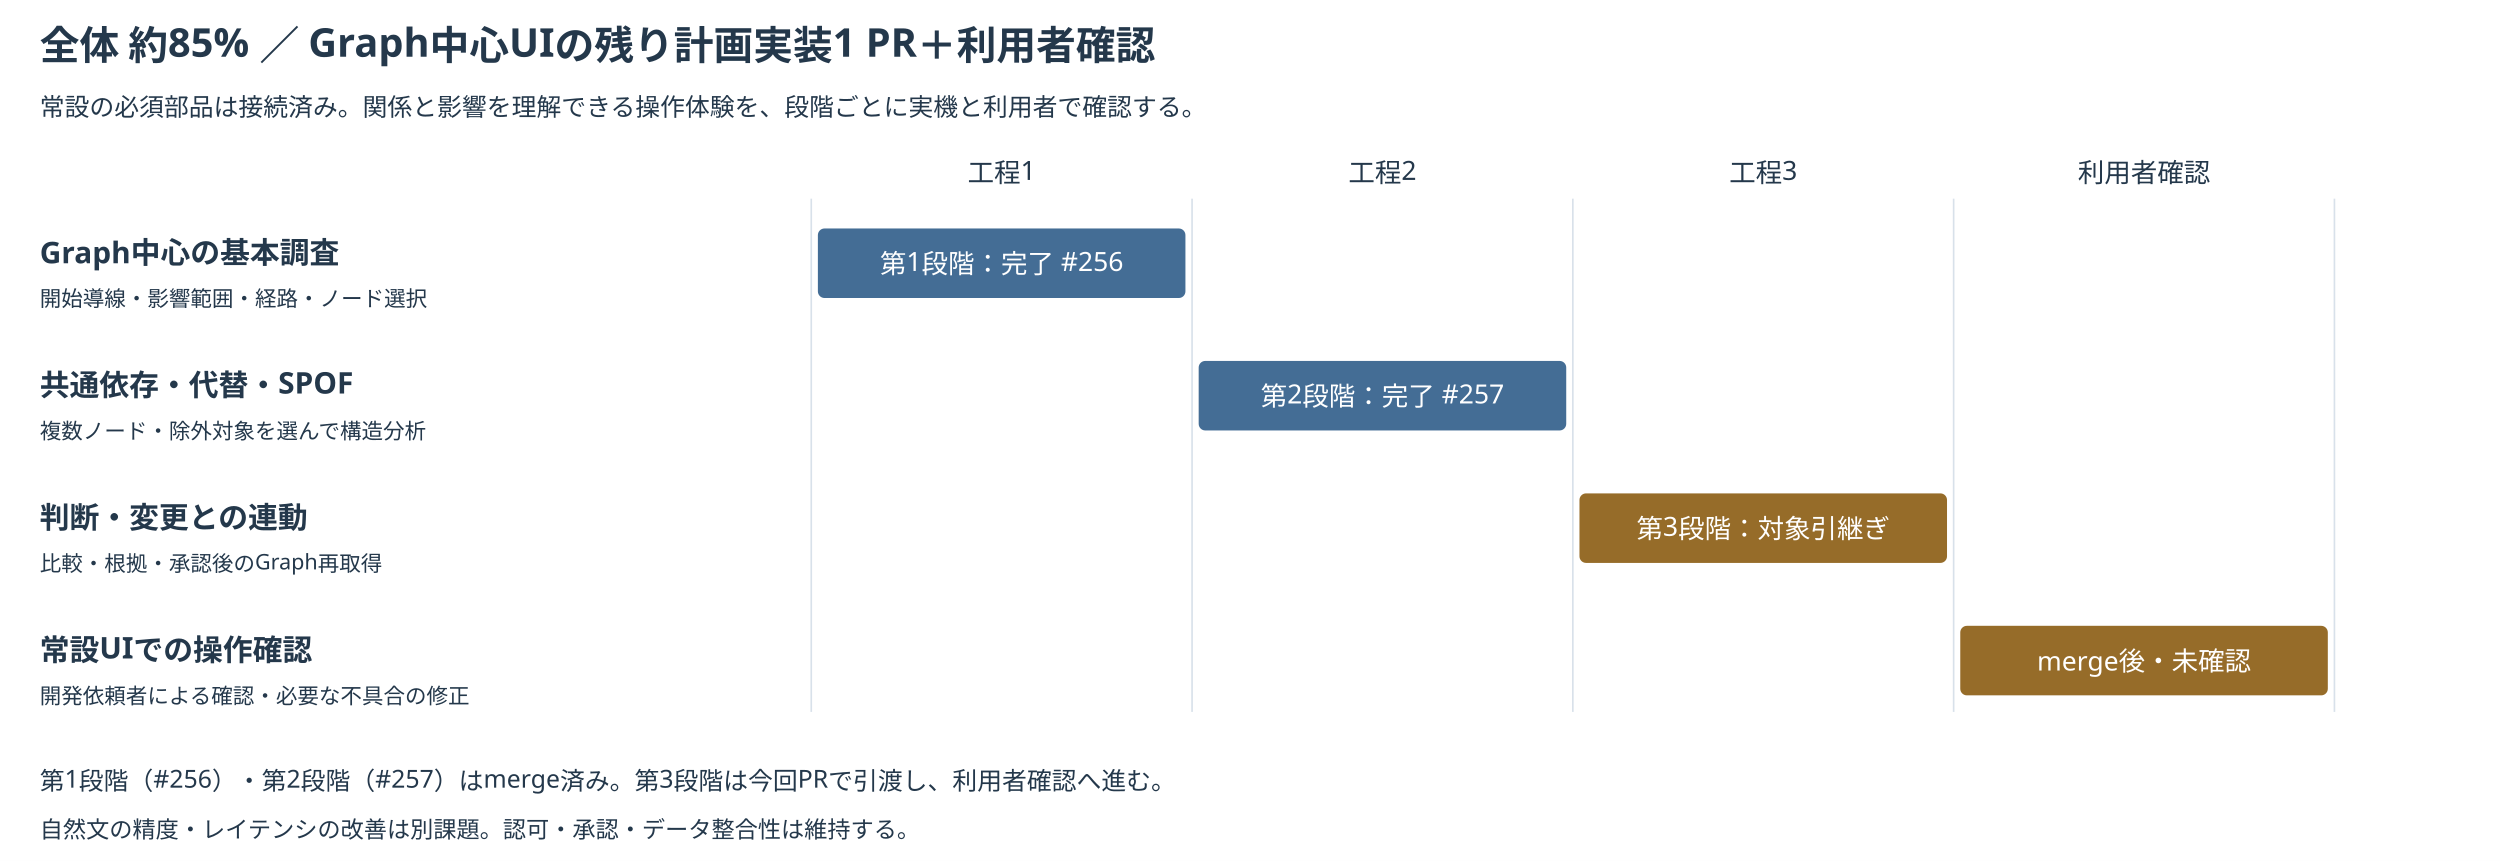
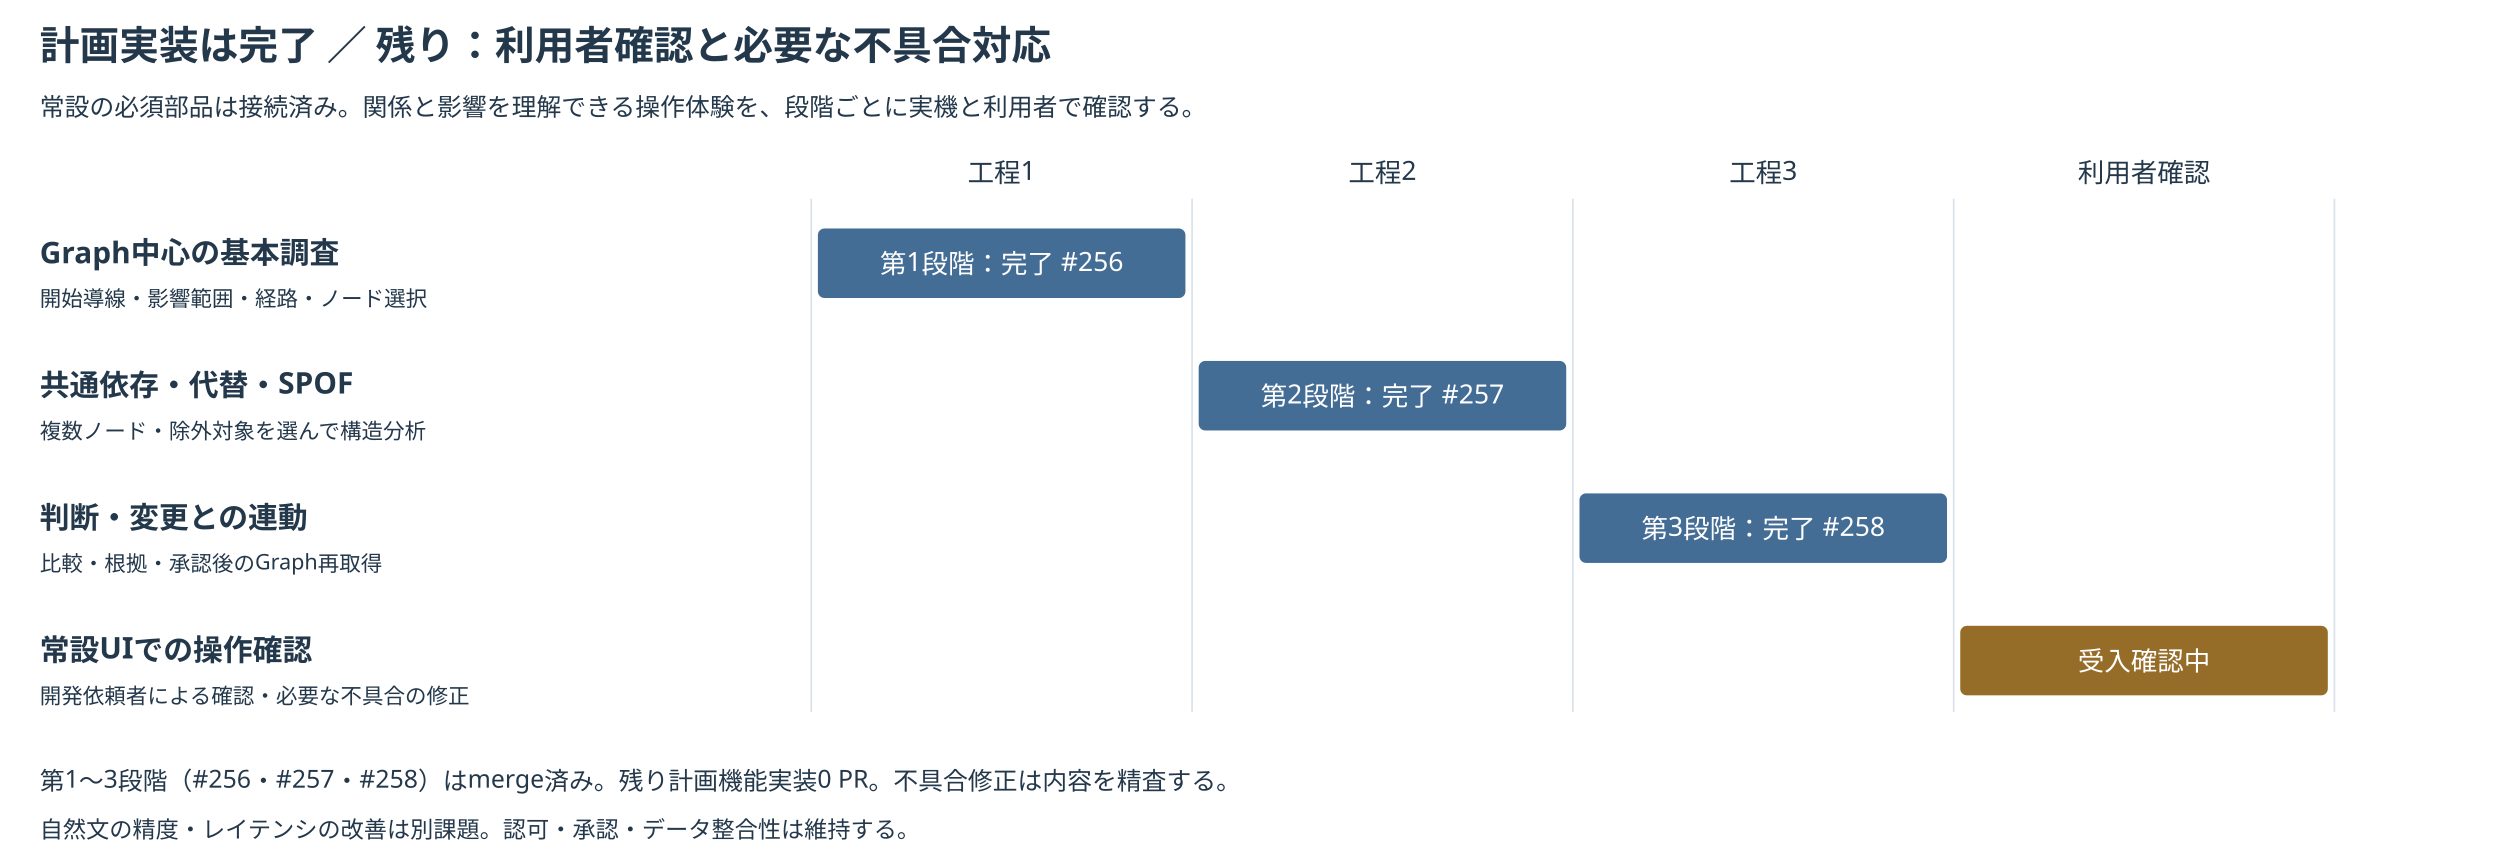
<svg xmlns="http://www.w3.org/2000/svg" width="1510" height="520" viewBox="0 0 1510 520" role="img" aria-labelledby="title desc">
  <rect width="1510" height="520" fill="white" />
  <g font-family="sans-serif" fill="#24384b">
-     <text x="24" y="36" font-size="24" font-weight="bold">全体 約85% ／ Graph中心UIの残り計画実装1 PR＋利用者確認</text>
+     <text x="24" y="36" font-size="24" font-weight="bold">計画実装は完了 ／ 残り：利用者確認と必要な不具合対応</text>
    <text x="24" y="70" font-size="15">常設の必須部品は接続済み。関係と影響を理解できる操作体験を、段階ごとに実機と利用者で確認する。</text>
    <path d="M490 120V430 M720 120V430 M950 120V430 M1180 120V430 M1410 120V430" stroke="#d8e1ea" />
    <text x="605" y="110" text-anchor="middle" font-size="16">工程1</text>
    <text x="835" y="110" text-anchor="middle" font-size="16">工程2</text>
    <text x="1065" y="110" text-anchor="middle" font-size="16">工程3</text>
    <text x="24" y="159" font-size="18" font-weight="bold">Graph中心の基本調査</text>
    <text x="24" y="185" font-size="13">開始導線・影響範囲・経路・ノード選択</text>
    <rect x="494" y="138" width="222" height="42" rx="4" fill="#446d95" />
    <text x="605" y="165" text-anchor="middle" font-size="16" fill="white">第1段階：完了 #256</text>
    <text x="24" y="239" font-size="18" font-weight="bold">共通依存・代替・SPOF</text>
    <text x="24" y="265" font-size="13">複数ノード・除外対象を選んで構造分析</text>
    <rect x="724" y="218" width="222" height="42" rx="4" fill="#446d95" />
    <text x="835" y="245" text-anchor="middle" font-size="16" fill="white">第2段階：完了 #257</text>
    <text x="24" y="319" font-size="18" font-weight="bold">判断・変更との連動</text>
    <text x="24" y="345" font-size="13">比較・根拠・承認後のGraph再取得</text>
-     <rect x="954" y="298" width="222" height="42" rx="4" fill="#966c29" />
-     <text x="1065" y="325" text-anchor="middle" font-size="16" fill="white">第3段階：対象引継ぎ</text>
+     <rect x="954" y="298" width="222" height="42" rx="4" fill="#446d95" />
+     <text x="1065" y="325" text-anchor="middle" font-size="16" fill="white">第3段階：完了 #258</text>
    <text x="1295" y="110" text-anchor="middle" font-size="16">利用者確認</text>
    <text x="24" y="399" font-size="18" font-weight="bold">常設UIでの操作確認</text>
    <text x="24" y="425" font-size="13">開発依頼者による確認・必要な不具合の修正</text>
    <rect x="1184" y="378" width="222" height="42" rx="4" fill="#966c29" />
-     <text x="1295" y="405" text-anchor="middle" font-size="16" fill="white">merge後・未確認</text>
-     <text x="24" y="477" font-size="15">第1段階（#256）・第2段階（#257）はmerge済み。第3段階は今回PRで引渡し、利用者確認へ進む。</text>
+     <text x="1295" y="405" text-anchor="middle" font-size="16" fill="white">受入確認中</text>
+     <text x="24" y="477" font-size="15">第1〜3段階（#256・#257・#258）はmerge済み。残り計画機能実装0 PR。不具合修正は内容を精査する。</text>
    <text x="24" y="506" font-size="14">自然文の精度・レイテンシの改善は別課題。認可・承認・データ整合性は維持する。</text>
  </g>
</svg>
